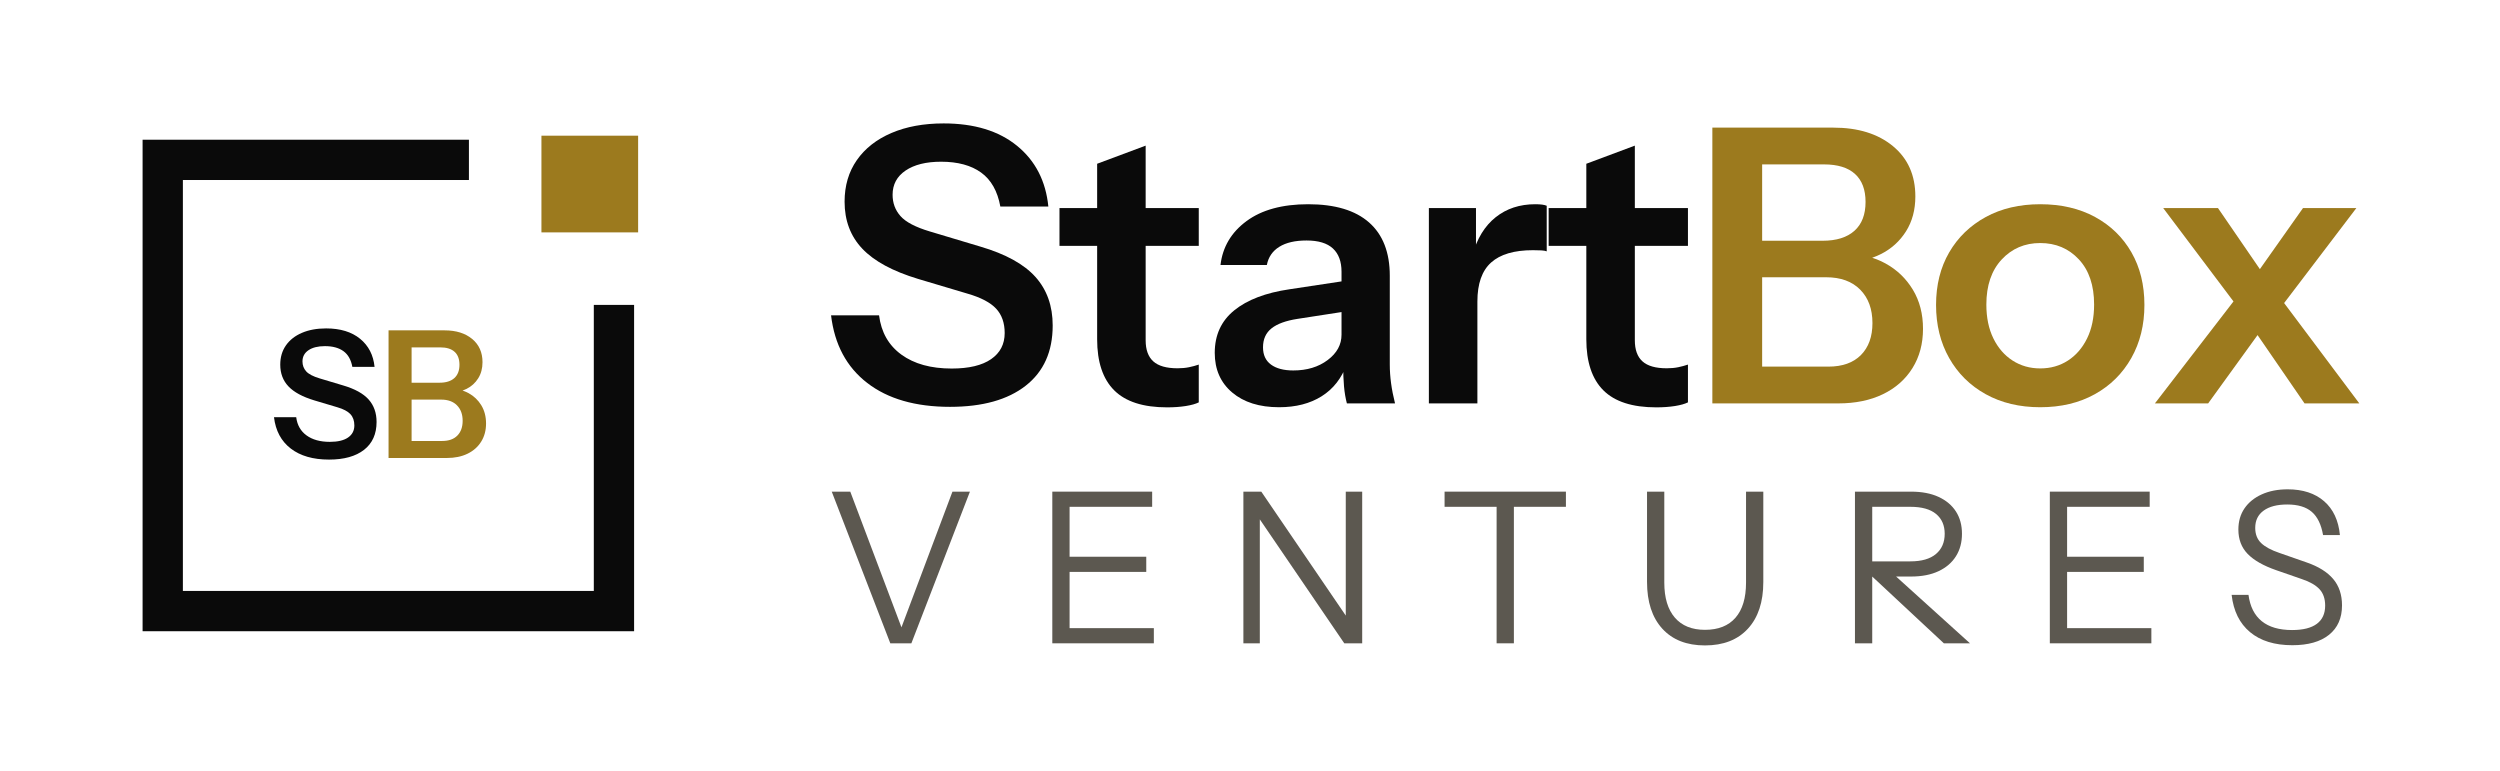
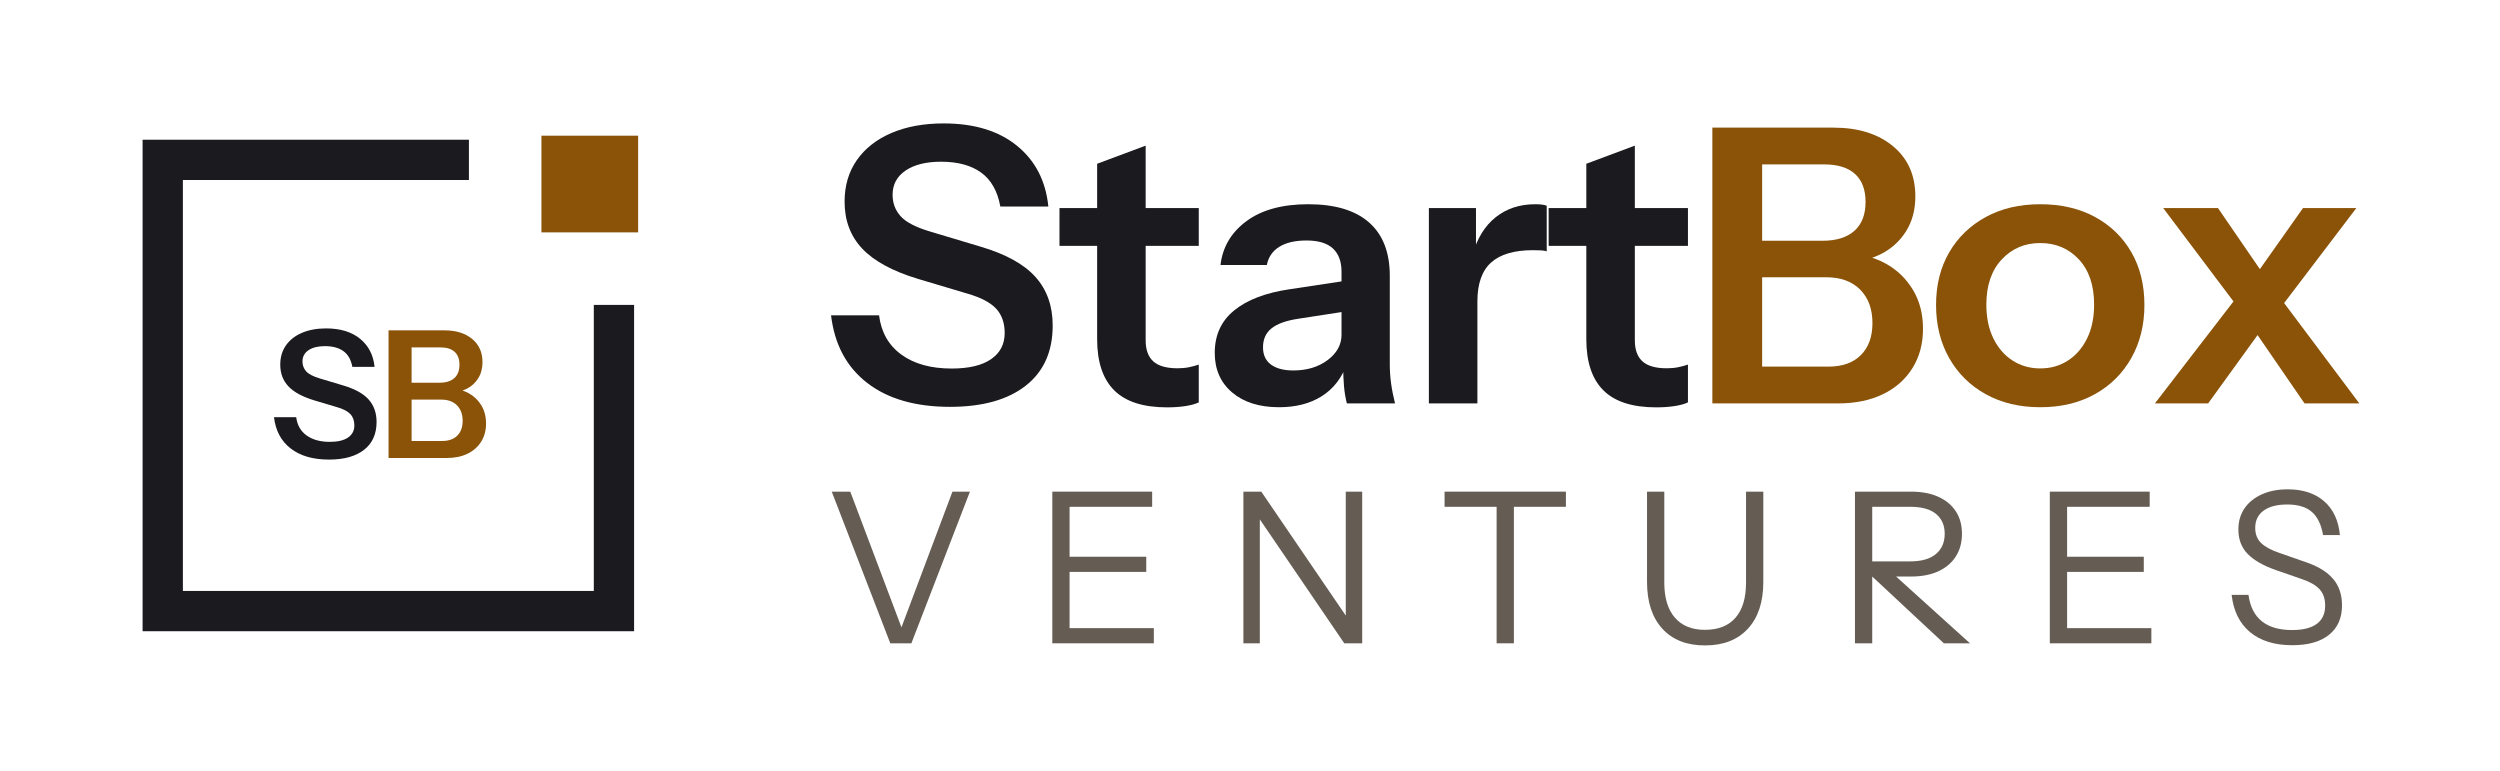
<svg xmlns="http://www.w3.org/2000/svg" width="561" height="173" viewBox="0 0 561.07 173.42">
  <g transform="translate(28.710,28.710) scale(1.8125)">
-     <path d="M42 4H4V60H60V22" fill="none" stroke="#0A0A0A" stroke-width="5" stroke-miterlimit="10" />
-     <rect x="51" y="1" width="12" height="12" fill="#9C7A1E" />
-     <path transform="translate(17.148,41.000) scale(0.022,-0.022)" d="M340.667 -9Q205.333 -9 124.5 53.333Q43.666 115.667 30 230H155.334Q163.668 163.667 213.668 127.334Q263.667 91.001 345 91.001Q412.333 91.001 447.833 115.501Q483.333 140.001 483.333 183.667Q483.333 223.333 461 247.333Q438.667 271.333 387 286.333L257.333 324.999Q158 354.999 111.666 403.833Q65.333 452.666 65.333 526.666Q65.333 589.333 97.333 635.167Q129.333 681 187.667 706Q246 731 324 731Q444.001 731 515.668 672.5Q587.335 614 597.335 514H472Q461 574.333 421.833 602.666Q382.667 630.999 317.334 630.999Q258.667 630.999 224.668 607.999Q190.668 585 190.668 544.667Q190.668 512.334 211.334 489Q232.001 465.667 287.667 449.001L420.001 409.334Q518.668 380.334 563.668 330.167Q608.668 280.001 608.668 203.334Q608.668 101.334 538.168 46.167Q467.667 -9 340.667 -9Z" fill="#0A0A0A" />
-     <path transform="translate(30.662,41.000) scale(0.022,-0.022)" d="M164.001 0V96.001H364.667Q420 96.001 449.999 126.334Q479.999 156.667 479.999 209.667Q479.999 264.667 447.999 297Q416 329.333 359 329.333H164.001V424.667H350Q404 424.667 432.999 450.667Q461.999 476.667 461.999 526Q461.999 573.999 434.499 598.999Q406.999 623.999 353.667 623.999H164.001V720H378Q475 720 533.5 671.667Q592 623.333 592 540.333Q592 488 567.667 449.333Q543.334 410.667 502 389.833Q460.667 369 408.667 369L413.667 390Q469.334 390 514.167 365.333Q559 340.667 585.5 296.833Q612 253 612 194.667Q612 136.333 584.5 92.167Q557 48 507.334 24.0Q457.667 0 391 0ZM61.999 0V720H192.001V0Z" fill="#9C7A1E" />
+     <path d="M42 4H4V60H60V22" fill="none" stroke="#1A1A1F" stroke-width="5" stroke-miterlimit="10" />
+     <rect x="51" y="1" width="12" height="12" fill="#8A5308" />
+     <path transform="translate(17.148,41.000) scale(0.022,-0.022)" d="M340.667 -9Q205.333 -9 124.5 53.333Q43.666 115.667 30 230H155.334Q163.668 163.667 213.668 127.334Q263.667 91.001 345 91.001Q412.333 91.001 447.833 115.501Q483.333 140.001 483.333 183.667Q483.333 223.333 461 247.333Q438.667 271.333 387 286.333L257.333 324.999Q158 354.999 111.666 403.833Q65.333 452.666 65.333 526.666Q65.333 589.333 97.333 635.167Q129.333 681 187.667 706Q246 731 324 731Q444.001 731 515.668 672.5Q587.335 614 597.335 514H472Q461 574.333 421.833 602.666Q382.667 630.999 317.334 630.999Q258.667 630.999 224.668 607.999Q190.668 585 190.668 544.667Q190.668 512.334 211.334 489Q232.001 465.667 287.667 449.001L420.001 409.334Q518.668 380.334 563.668 330.167Q608.668 280.001 608.668 203.334Q608.668 101.334 538.168 46.167Q467.667 -9 340.667 -9Z" fill="#1A1A1F" />
+     <path transform="translate(30.662,41.000) scale(0.022,-0.022)" d="M164.001 0V96.001H364.667Q420 96.001 449.999 126.334Q479.999 156.667 479.999 209.667Q479.999 264.667 447.999 297Q416 329.333 359 329.333H164.001V424.667H350Q404 424.667 432.999 450.667Q461.999 476.667 461.999 526Q461.999 573.999 434.499 598.999Q406.999 623.999 353.667 623.999H164.001V720H378Q475 720 533.5 671.667Q592 623.333 592 540.333Q592 488 567.667 449.333Q543.334 410.667 502 389.833Q460.667 369 408.667 369L413.667 390Q469.334 390 514.167 365.333Q559 340.667 585.5 296.833Q612 253 612 194.667Q612 136.333 584.5 92.167Q557 48 507.334 24.0Q457.667 0 391 0ZM61.999 0V720H192.001V0Z" fill="#8A5308" />
  </g>
-   <path transform="translate(183.710,90.742) scale(0.086156,-0.086156)" d="M340.667 -9Q205.333 -9 124.5 53.333Q43.666 115.667 30 230H155.334Q163.668 163.667 213.668 127.334Q263.667 91.001 345 91.001Q412.333 91.001 447.833 115.501Q483.333 140.001 483.333 183.667Q483.333 223.333 461 247.333Q438.667 271.333 387 286.333L257.333 324.999Q158 354.999 111.666 403.833Q65.333 452.666 65.333 526.666Q65.333 589.333 97.333 635.167Q129.333 681 187.667 706Q246 731 324 731Q444.001 731 515.668 672.5Q587.335 614 597.335 514H472Q461 574.333 421.833 602.666Q382.667 630.999 317.334 630.999Q258.667 630.999 224.668 607.999Q190.668 585 190.668 544.667Q190.668 512.334 211.334 489Q232.001 465.667 287.667 449.001L420.001 409.334Q518.668 380.334 563.668 330.167Q608.668 280.001 608.668 203.334Q608.668 101.334 538.168 46.167Q467.667 -9 340.667 -9Z" fill="#0A0A0A" />
-   <path transform="translate(236.386,90.742) scale(0.086156,-0.086156)" d="M296 -10.333Q202.333 -10.333 157.833 34.167Q113.333 78.667 113.333 167.667V625.667L240.001 673V164.667Q240.001 127.668 260.001 109.668Q280.001 91.668 323.334 91.668Q340.001 91.668 353.501 94.501Q367.001 97.334 378.667 101.334V2.667Q366.667 -3.333 344.834 -6.833Q323 -10.333 296 -10.333ZM15 411.332V510H378.667V411.332Z" fill="#0A0A0A" />
-   <path transform="translate(269.159,90.742) scale(0.086156,-0.086156)" d="M385 0Q379.666 20.333 377.5 44.333Q375.333 68.334 375.333 101.667H371V343.667Q371 383.666 348.5 404.499Q326 425.333 279.667 425.333Q235.001 425.333 208.501 408.833Q182.001 392.333 176.001 361.333H55Q63.333 432 123.0 476Q182.667 520 284 520Q389.001 520 443.001 472.333Q497.001 424.667 497.001 333.333V101.667Q497.001 77.667 500.335 52.833Q503.668 28 510.668 0ZM208 -10Q131 -10 85.5 28.5Q40 67 40 132Q40 201.667 91 243Q142 284.334 235.334 298L394 322V242L256.001 220.666Q210.668 213.667 188.334 196Q166.001 178.333 166.001 146.334Q166.001 116.667 186.834 101.334Q207.668 86.001 245 86.001Q298.667 86.001 334.833 113.167Q371 140.334 371 179.334L384.666 102.333Q364.666 47.333 319.166 18.667Q273.666 -10 208 -10Z" fill="#0A0A0A" />
-   <path transform="translate(315.028,90.742) scale(0.086156,-0.086156)" d="M66.666 0V510H189.668V386.667H193.334V0ZM193.334 266 180.334 387Q198.334 452 241.001 486.0Q283.667 520 344.334 520Q365.334 520 374.334 516V396.999Q369.334 398.999 360.334 399.499Q351.334 399.999 338.334 399.999Q265.001 399.999 229.168 367.832Q193.334 335.666 193.334 266Z" fill="#0A0A0A" />
-   <path transform="translate(346.424,90.742) scale(0.086156,-0.086156)" d="M296 -10.333Q202.333 -10.333 157.833 34.167Q113.333 78.667 113.333 167.667V625.667L240.001 673V164.667Q240.001 127.668 260.001 109.668Q280.001 91.668 323.334 91.668Q340.001 91.668 353.501 94.501Q367.001 97.334 378.667 101.334V2.667Q366.667 -3.333 344.834 -6.833Q323 -10.333 296 -10.333ZM15 411.332V510H378.667V411.332Z" fill="#0A0A0A" />
-   <path transform="translate(379.197,90.742) scale(0.086156,-0.086156)" d="M164.001 0V96.001H364.667Q420 96.001 449.999 126.334Q479.999 156.667 479.999 209.667Q479.999 264.667 447.999 297Q416 329.333 359 329.333H164.001V424.667H350Q404 424.667 432.999 450.667Q461.999 476.667 461.999 526Q461.999 573.999 434.499 598.999Q406.999 623.999 353.667 623.999H164.001V720H378Q475 720 533.5 671.667Q592 623.333 592 540.333Q592 488 567.667 449.333Q543.334 410.667 502 389.833Q460.667 369 408.667 369L413.667 390Q469.334 390 514.167 365.333Q559 340.667 585.5 296.833Q612 253 612 194.667Q612 136.333 584.5 92.167Q557 48 507.334 24.0Q457.667 0 391 0ZM61.999 0V720H192.001V0Z" fill="#9C7A1E" />
-   <path transform="translate(432.562,90.742) scale(0.086156,-0.086156)" d="M298.667 -10Q217.667 -10 156.333 24Q95 58 60.833 118.5Q26.666 179 26.666 257Q26.666 335.333 61 394.333Q95.333 453.333 156.5 486.667Q217.667 520 298.667 520Q380.667 520 441.834 486.667Q503.001 453.333 536.834 394.333Q570.667 335.333 570.667 257Q570.667 179 536.501 118.5Q502.334 58 441.167 24Q380 -10 298.667 -10ZM298.667 91.334Q339.333 91.334 371 111.834Q402.666 132.334 420.999 169.667Q439.333 207 439.333 258Q439.333 333.333 399.5 375.999Q359.666 418.666 298.667 418.666Q238.001 418.666 198.001 375.666Q158.001 332.666 158.001 258Q158.001 207 176.334 169.667Q194.668 132.334 226.501 111.834Q258.334 91.334 298.667 91.334Z" fill="#9C7A1E" />
-   <path transform="translate(481.791,90.742) scale(0.086156,-0.086156)" d="M417.333 0 260.333 228.333 48.333 510H191.335L333.334 303L560.335 0ZM270 307.001 413.333 510H552.668L331.334 219ZM320.001 213.333 165.668 0H26.667L259.667 302.334Z" fill="#9C7A1E" />
-   <path transform="translate(184.744,144.710) scale(0.047386,-0.047386)" d="M314 0 36 720H124L382 36H352L609 720H692L414 0Z" fill="#5C5850" />
-   <path transform="translate(231.990,144.710) scale(0.047386,-0.047386)" d="M86 0V720H168V0ZM128 0V72H568V0ZM128 339V411H532V339ZM128 648V720H560V648Z" fill="#5C5850" />
-   <path transform="translate(274.972,144.710) scale(0.047386,-0.047386)" d="M86 0V720H171L584 114L572 112V720H650V0H565L152 606L164 608V0Z" fill="#5C5850" />
-   <path transform="translate(322.598,144.710) scale(0.047386,-0.047386)" d="M283 0V648H36V720H612V648H365V0Z" fill="#5C5850" />
-   <path transform="translate(366.053,144.710) scale(0.047386,-0.047386)" d="M355 -10Q225 -10 152.5 69.5Q80 149 80 292V720H162V288Q162 180 212.0 122.0Q262 64 355 64Q450 64 500.0 121.5Q550 179 550 288V720H632V291Q632 149 559.0 69.5Q486 -10 355 -10Z" fill="#5C5850" />
-   <path transform="translate(412.542,144.710) scale(0.047386,-0.047386)" d="M86 0V720H352Q429 720 483.0 695.0Q537 670 565.5 625.5Q594 581 594 520Q594 459 565.5 413.5Q537 368 483.0 342.5Q429 317 352 317H146V389H349Q429 389 470.5 424.0Q512 459 512 520Q512 580 471.0 614.0Q430 648 349 648H168V0ZM508 0 125 357H237L632 0Z" fill="#5C5850" />
-   <path transform="translate(456.377,144.710) scale(0.047386,-0.047386)" d="M86 0V720H168V0ZM128 0V72H568V0ZM128 339V411H532V339ZM128 648V720H560V648Z" fill="#5C5850" />
-   <path transform="translate(499.358,144.710) scale(0.047386,-0.047386)" d="M330 -9Q204 -9 129.5 53.0Q55 115 42 230H122Q133 147 185.0 105.0Q237 63 329 63Q407 63 446.5 92.5Q486 122 486 179Q486 228 459.0 257.0Q432 286 375 305L254 347Q162 379 118.0 424.5Q74 470 74 540Q74 598 103.0 640.5Q132 683 185.0 707.0Q238 731 308 731Q416 731 481.0 674.5Q546 618 556 514H476Q463 589 422.5 624.0Q382 659 306 659Q234 659 194.0 630.0Q154 601 154 548Q154 503 182.0 476.0Q210 449 269 429L398 384Q482 355 524.0 305.5Q566 256 566 180Q566 90 504.5 40.5Q443 -9 330 -9Z" fill="#5C5850" />
+   <path transform="translate(183.710,90.742) scale(0.086156,-0.086156)" d="M340.667 -9Q205.333 -9 124.5 53.333Q43.666 115.667 30 230H155.334Q163.668 163.667 213.668 127.334Q263.667 91.001 345 91.001Q412.333 91.001 447.833 115.501Q483.333 140.001 483.333 183.667Q483.333 223.333 461 247.333Q438.667 271.333 387 286.333L257.333 324.999Q158 354.999 111.666 403.833Q65.333 452.666 65.333 526.666Q65.333 589.333 97.333 635.167Q129.333 681 187.667 706Q246 731 324 731Q444.001 731 515.668 672.5Q587.335 614 597.335 514H472Q461 574.333 421.833 602.666Q382.667 630.999 317.334 630.999Q258.667 630.999 224.668 607.999Q190.668 585 190.668 544.667Q190.668 512.334 211.334 489Q232.001 465.667 287.667 449.001L420.001 409.334Q518.668 380.334 563.668 330.167Q608.668 280.001 608.668 203.334Q608.668 101.334 538.168 46.167Q467.667 -9 340.667 -9Z" fill="#1A1A1F" />
+   <path transform="translate(236.386,90.742) scale(0.086156,-0.086156)" d="M296 -10.333Q202.333 -10.333 157.833 34.167Q113.333 78.667 113.333 167.667V625.667L240.001 673V164.667Q240.001 127.668 260.001 109.668Q280.001 91.668 323.334 91.668Q340.001 91.668 353.501 94.501Q367.001 97.334 378.667 101.334V2.667Q366.667 -3.333 344.834 -6.833Q323 -10.333 296 -10.333ZM15 411.332V510H378.667V411.332Z" fill="#1A1A1F" />
+   <path transform="translate(269.159,90.742) scale(0.086156,-0.086156)" d="M385 0Q379.666 20.333 377.5 44.333Q375.333 68.334 375.333 101.667H371V343.667Q371 383.666 348.5 404.499Q326 425.333 279.667 425.333Q235.001 425.333 208.501 408.833Q182.001 392.333 176.001 361.333H55Q63.333 432 123.0 476Q182.667 520 284 520Q389.001 520 443.001 472.333Q497.001 424.667 497.001 333.333V101.667Q497.001 77.667 500.335 52.833Q503.668 28 510.668 0ZM208 -10Q131 -10 85.5 28.5Q40 67 40 132Q40 201.667 91 243Q142 284.334 235.334 298L394 322V242L256.001 220.666Q210.668 213.667 188.334 196Q166.001 178.333 166.001 146.334Q166.001 116.667 186.834 101.334Q207.668 86.001 245 86.001Q298.667 86.001 334.833 113.167Q371 140.334 371 179.334L384.666 102.333Q364.666 47.333 319.166 18.667Q273.666 -10 208 -10Z" fill="#1A1A1F" />
+   <path transform="translate(315.028,90.742) scale(0.086156,-0.086156)" d="M66.666 0V510H189.668V386.667H193.334V0ZM193.334 266 180.334 387Q198.334 452 241.001 486.0Q283.667 520 344.334 520Q365.334 520 374.334 516V396.999Q369.334 398.999 360.334 399.499Q351.334 399.999 338.334 399.999Q265.001 399.999 229.168 367.832Q193.334 335.666 193.334 266Z" fill="#1A1A1F" />
+   <path transform="translate(346.424,90.742) scale(0.086156,-0.086156)" d="M296 -10.333Q202.333 -10.333 157.833 34.167Q113.333 78.667 113.333 167.667V625.667L240.001 673V164.667Q240.001 127.668 260.001 109.668Q280.001 91.668 323.334 91.668Q340.001 91.668 353.501 94.501Q367.001 97.334 378.667 101.334V2.667Q366.667 -3.333 344.834 -6.833Q323 -10.333 296 -10.333ZM15 411.332V510H378.667V411.332Z" fill="#1A1A1F" />
+   <path transform="translate(379.197,90.742) scale(0.086156,-0.086156)" d="M164.001 0V96.001H364.667Q420 96.001 449.999 126.334Q479.999 156.667 479.999 209.667Q479.999 264.667 447.999 297Q416 329.333 359 329.333H164.001V424.667H350Q404 424.667 432.999 450.667Q461.999 476.667 461.999 526Q461.999 573.999 434.499 598.999Q406.999 623.999 353.667 623.999H164.001V720H378Q475 720 533.5 671.667Q592 623.333 592 540.333Q592 488 567.667 449.333Q543.334 410.667 502 389.833Q460.667 369 408.667 369L413.667 390Q469.334 390 514.167 365.333Q559 340.667 585.5 296.833Q612 253 612 194.667Q612 136.333 584.5 92.167Q557 48 507.334 24.0Q457.667 0 391 0ZM61.999 0V720H192.001V0Z" fill="#8A5308" />
+   <path transform="translate(432.562,90.742) scale(0.086156,-0.086156)" d="M298.667 -10Q217.667 -10 156.333 24Q95 58 60.833 118.5Q26.666 179 26.666 257Q26.666 335.333 61 394.333Q95.333 453.333 156.5 486.667Q217.667 520 298.667 520Q380.667 520 441.834 486.667Q503.001 453.333 536.834 394.333Q570.667 335.333 570.667 257Q570.667 179 536.501 118.5Q502.334 58 441.167 24Q380 -10 298.667 -10ZM298.667 91.334Q339.333 91.334 371 111.834Q402.666 132.334 420.999 169.667Q439.333 207 439.333 258Q439.333 333.333 399.5 375.999Q359.666 418.666 298.667 418.666Q238.001 418.666 198.001 375.666Q158.001 332.666 158.001 258Q158.001 207 176.334 169.667Q194.668 132.334 226.501 111.834Q258.334 91.334 298.667 91.334Z" fill="#8A5308" />
+   <path transform="translate(481.791,90.742) scale(0.086156,-0.086156)" d="M417.333 0 260.333 228.333 48.333 510H191.335L333.334 303L560.335 0ZM270 307.001 413.333 510H552.668L331.334 219ZM320.001 213.333 165.668 0H26.667L259.667 302.334Z" fill="#8A5308" />
+   <path transform="translate(184.744,144.710) scale(0.047386,-0.047386)" d="M314 0 36 720H124L382 36H352L609 720H692L414 0Z" fill="#655D54" />
+   <path transform="translate(231.990,144.710) scale(0.047386,-0.047386)" d="M86 0V720H168V0ZM128 0V72H568V0ZM128 339V411H532V339ZM128 648V720H560V648Z" fill="#655D54" />
+   <path transform="translate(274.972,144.710) scale(0.047386,-0.047386)" d="M86 0V720H171L584 114L572 112V720H650V0H565L152 606L164 608V0Z" fill="#655D54" />
+   <path transform="translate(322.598,144.710) scale(0.047386,-0.047386)" d="M283 0V648H36V720H612V648H365V0Z" fill="#655D54" />
+   <path transform="translate(366.053,144.710) scale(0.047386,-0.047386)" d="M355 -10Q225 -10 152.5 69.5Q80 149 80 292V720H162V288Q162 180 212.0 122.0Q262 64 355 64Q450 64 500.0 121.5Q550 179 550 288V720H632V291Q632 149 559.0 69.5Q486 -10 355 -10Z" fill="#655D54" />
+   <path transform="translate(412.542,144.710) scale(0.047386,-0.047386)" d="M86 0V720H352Q429 720 483.0 695.0Q537 670 565.5 625.5Q594 581 594 520Q594 459 565.5 413.5Q537 368 483.0 342.5Q429 317 352 317H146V389H349Q429 389 470.5 424.0Q512 459 512 520Q512 580 471.0 614.0Q430 648 349 648H168V0ZM508 0 125 357H237L632 0Z" fill="#655D54" />
+   <path transform="translate(456.377,144.710) scale(0.047386,-0.047386)" d="M86 0V720H168V0ZM128 0V72H568V0ZM128 339V411H532V339ZM128 648V720H560V648Z" fill="#655D54" />
+   <path transform="translate(499.358,144.710) scale(0.047386,-0.047386)" d="M330 -9Q204 -9 129.5 53.0Q55 115 42 230H122Q133 147 185.0 105.0Q237 63 329 63Q407 63 446.5 92.5Q486 122 486 179Q486 228 459.0 257.0Q432 286 375 305L254 347Q162 379 118.0 424.5Q74 470 74 540Q74 598 103.0 640.5Q132 683 185.0 707.0Q238 731 308 731Q416 731 481.0 674.5Q546 618 556 514H476Q463 589 422.5 624.0Q382 659 306 659Q234 659 194.0 630.0Q154 601 154 548Q154 503 182.0 476.0Q210 449 269 429L398 384Q482 355 524.0 305.5Q566 256 566 180Q566 90 504.5 40.5Q443 -9 330 -9Z" fill="#655D54" />
</svg>
